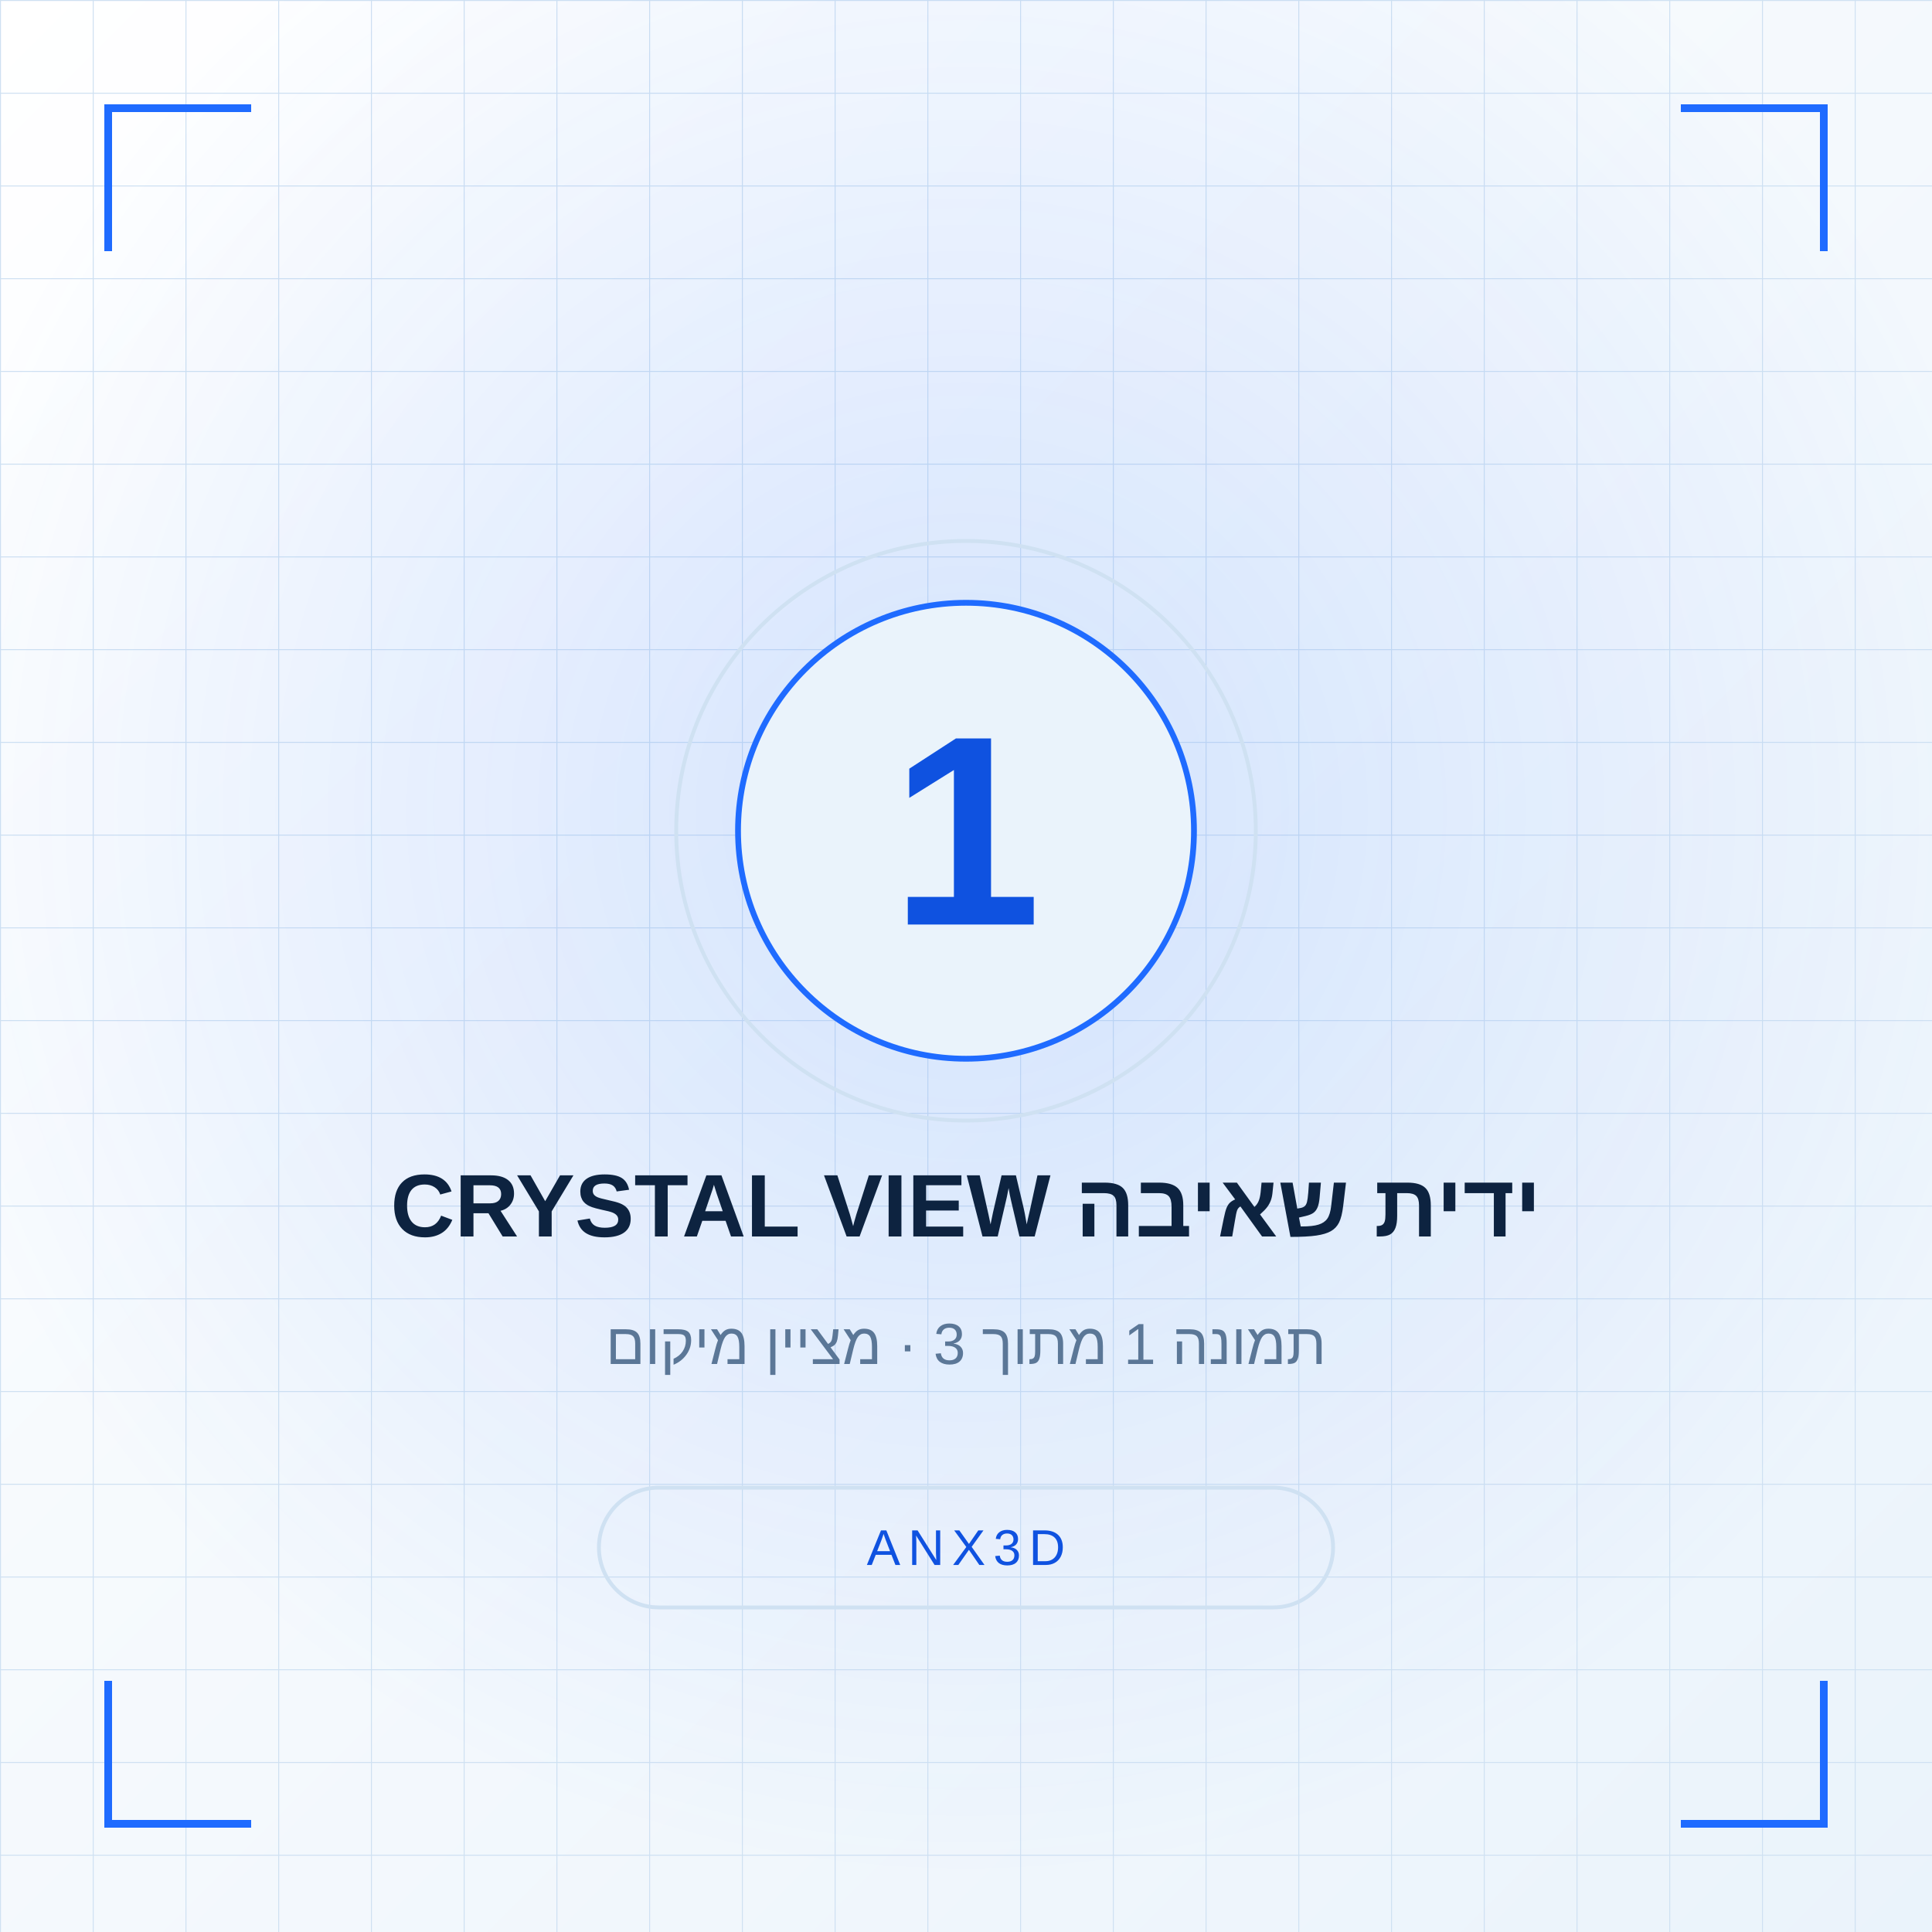
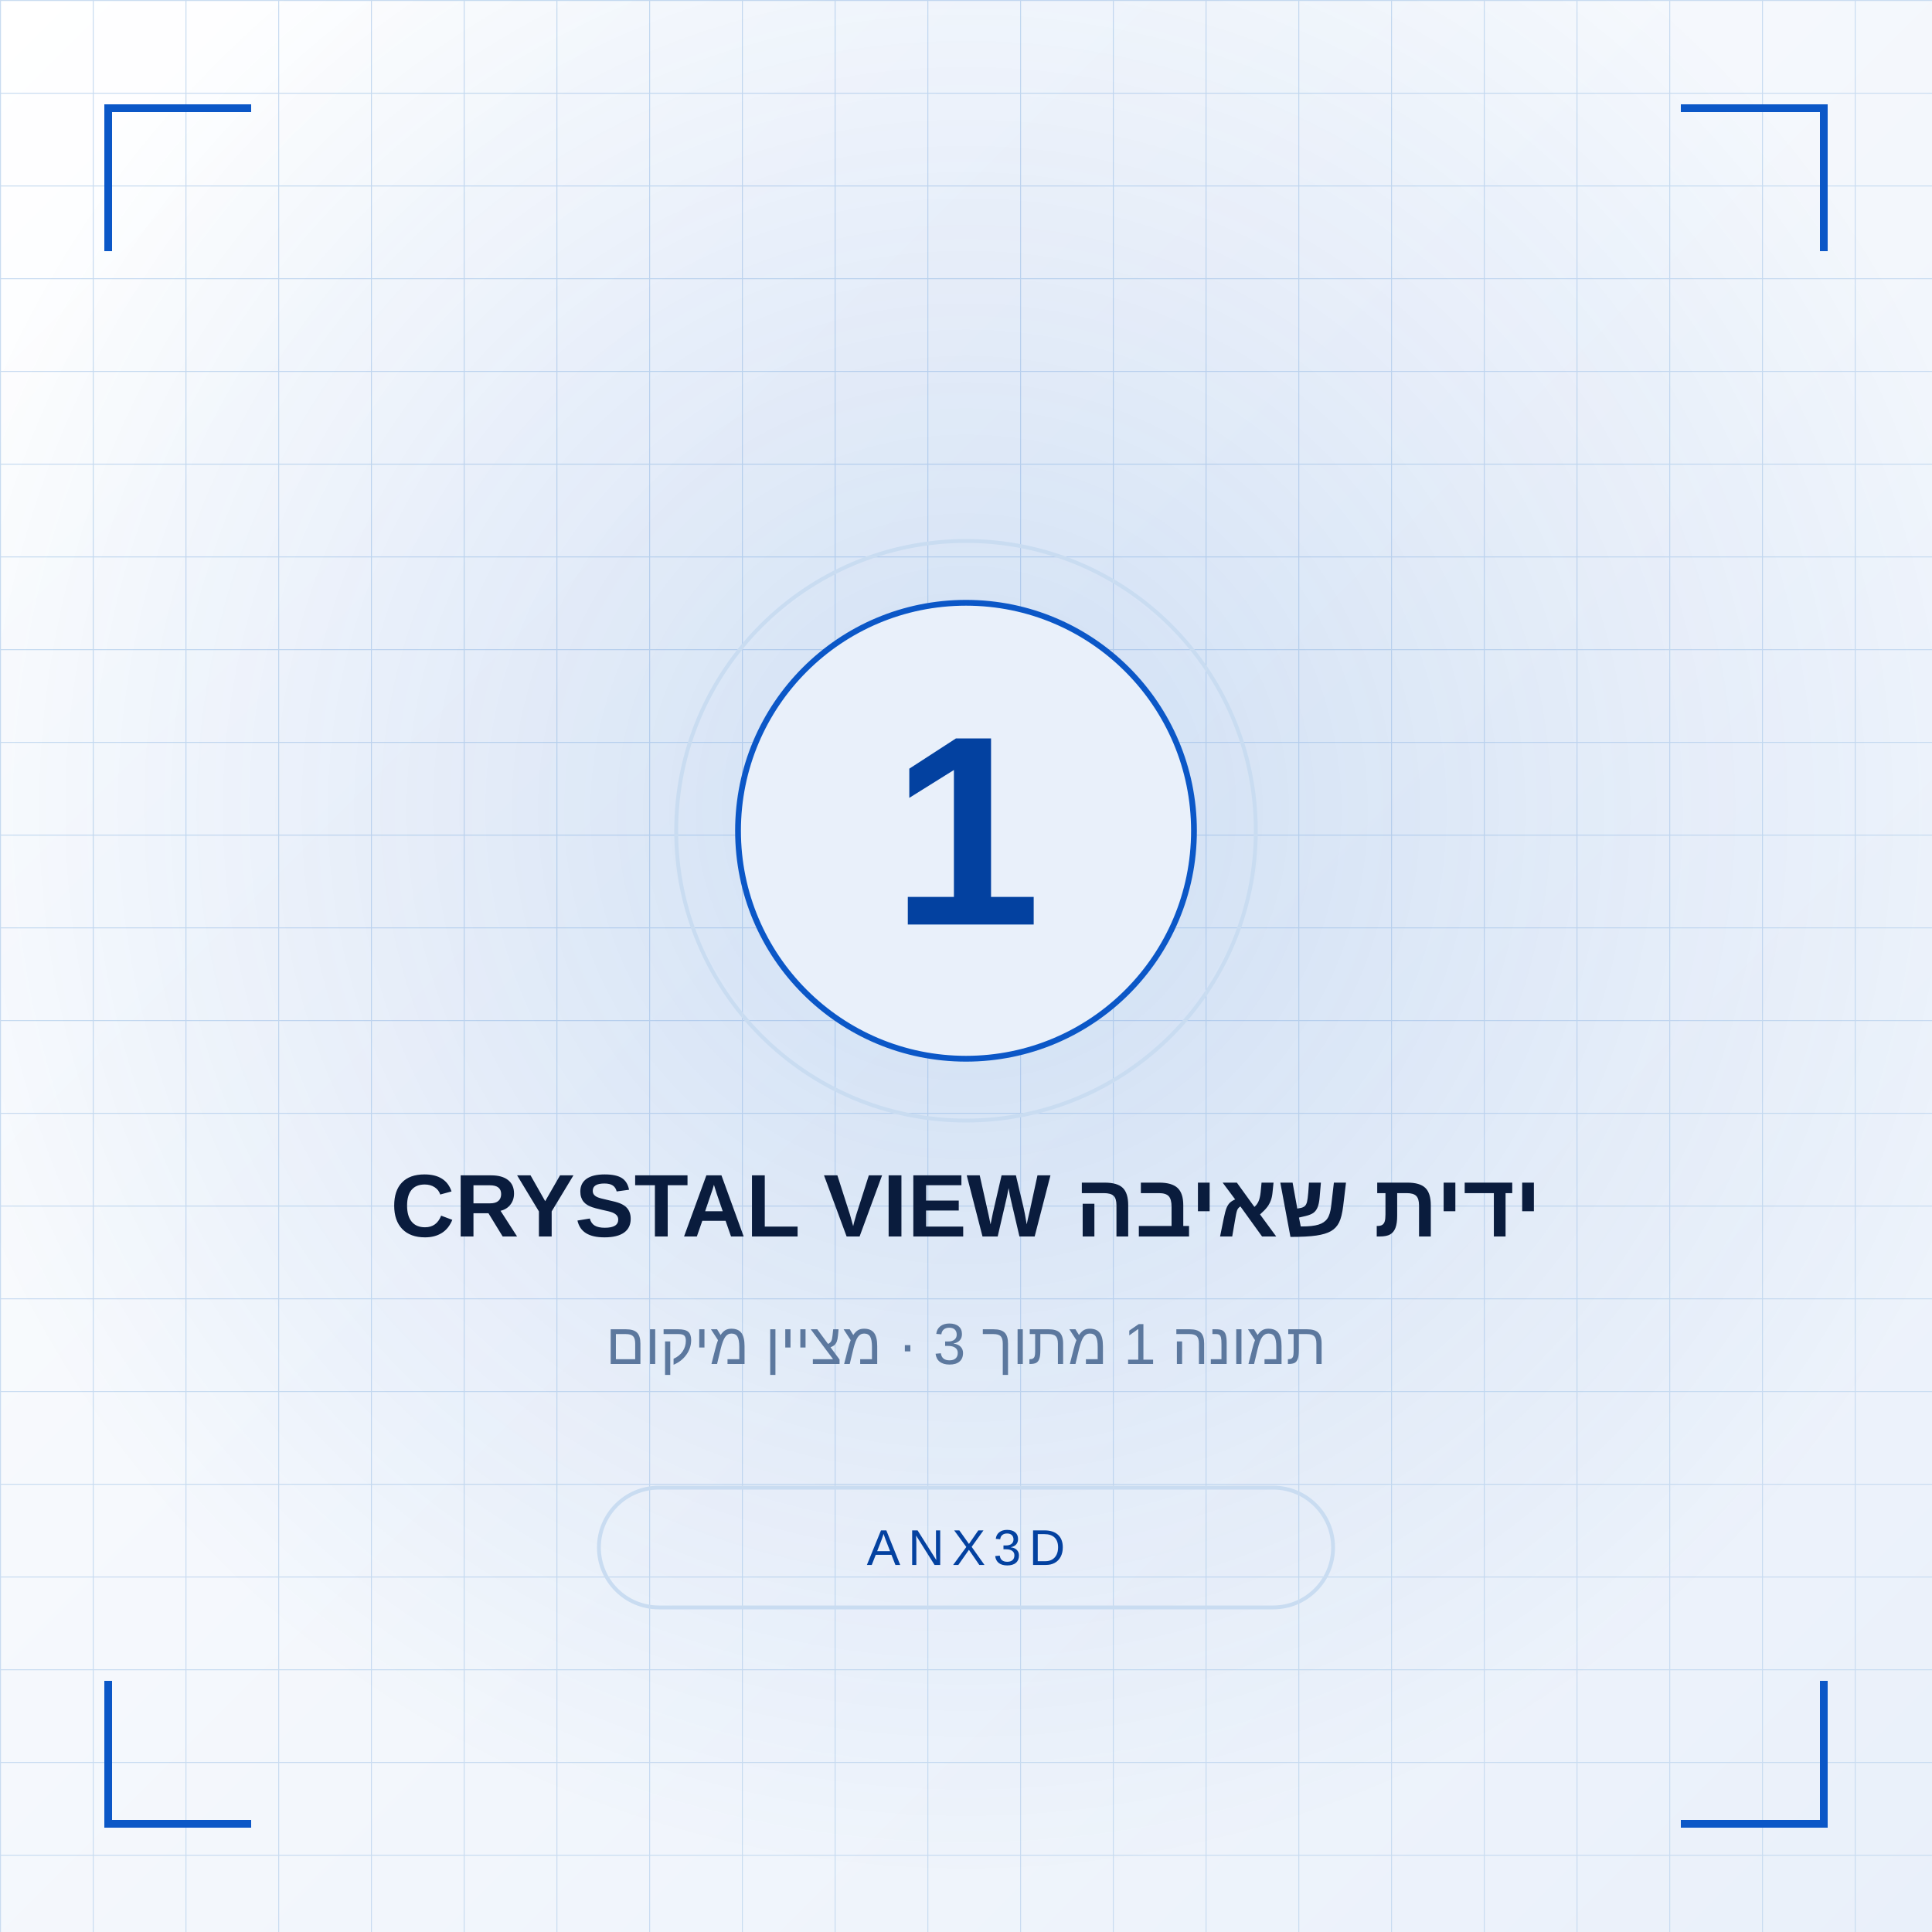
<svg xmlns="http://www.w3.org/2000/svg" width="1000" height="1000" viewBox="0 0 1000 1000" role="img" aria-label="ידית שאיבה CRYSTAL VIEW — תמונה 1 מתוך 3 (מציין מיקום)">
  <defs>
    <linearGradient id="bg" x1="0" y1="0" x2="1" y2="1">
      <stop offset="0%" stop-color="#ffffff" />
-       <stop offset="100%" stop-color="#eaf3fb" />
+       <stop offset="100%" stop-color="#e9f0fa" />
    </linearGradient>
    <pattern id="grid" width="48" height="48" patternUnits="userSpaceOnUse">
-       <path d="M48 0H0V48" fill="none" stroke="#cfe1f2" stroke-width="1" />
+       <path d="M48 0H0V48" fill="none" stroke="#c9dcf1" stroke-width="1" />
    </pattern>
    <radialGradient id="glow" cx="50%" cy="42%" r="55%">
-       <stop offset="0%" stop-color="#1f6bff" stop-opacity="0.16" />
-       <stop offset="100%" stop-color="#1f6bff" stop-opacity="0" />
+       <stop offset="0%" stop-color="#0b57c7" stop-opacity="0.16" />
+       <stop offset="100%" stop-color="#0b57c7" stop-opacity="0" />
    </radialGradient>
  </defs>
  <rect width="1000" height="1000" fill="url(#bg)" />
  <rect width="1000" height="1000" fill="url(#grid)" />
  <rect width="1000" height="1000" fill="url(#glow)" />
-   <path d="M56 128V56h72" fill="none" stroke="#1f6bff" stroke-width="4" stroke-linecap="square" />
-   <path d="M872 56h72v72" fill="none" stroke="#1f6bff" stroke-width="4" stroke-linecap="square" />
-   <path d="M944 872v72h-72" fill="none" stroke="#1f6bff" stroke-width="4" stroke-linecap="square" />
-   <path d="M128 944H56v-72" fill="none" stroke="#1f6bff" stroke-width="4" stroke-linecap="square" />
-   <circle cx="500" cy="430" r="150" fill="none" stroke="#cfe1f2" stroke-width="2" />
-   <circle cx="500" cy="430" r="118" fill="#eaf3fb" stroke="#1f6bff" stroke-width="3" />
-   <text x="500" y="430" text-anchor="middle" dominant-baseline="central" font-family="Heebo, Arial, sans-serif" font-size="140" font-weight="700" fill="#0f52e0">1</text>
-   <text x="500" y="640" text-anchor="middle" direction="rtl" font-family="Heebo, Arial, sans-serif" font-size="46" font-weight="700" fill="#0d2340">ידית שאיבה CRYSTAL VIEW</text>
-   <text x="500" y="706" text-anchor="middle" direction="rtl" font-family="Heebo, Arial, sans-serif" font-size="30" fill="#5b7797">תמונה 1 מתוך 3 · מציין מיקום</text>
-   <rect x="310" y="770" width="380" height="62" rx="31" fill="none" stroke="#cfe1f2" stroke-width="2" />
-   <text x="500" y="801" text-anchor="middle" dominant-baseline="central" font-family="Heebo, Arial, sans-serif" font-size="26" letter-spacing="4" fill="#0f52e0">ANX3D</text>
+   <path d="M56 128V56h72" fill="none" stroke="#0b57c7" stroke-width="4" stroke-linecap="square" />
+   <path d="M872 56h72v72" fill="none" stroke="#0b57c7" stroke-width="4" stroke-linecap="square" />
+   <path d="M944 872v72h-72" fill="none" stroke="#0b57c7" stroke-width="4" stroke-linecap="square" />
+   <path d="M128 944H56v-72" fill="none" stroke="#0b57c7" stroke-width="4" stroke-linecap="square" />
+   <circle cx="500" cy="430" r="150" fill="none" stroke="#c9dcf1" stroke-width="2" />
+   <circle cx="500" cy="430" r="118" fill="#e9f0fa" stroke="#0b57c7" stroke-width="3" />
+   <text x="500" y="430" text-anchor="middle" dominant-baseline="central" font-family="Heebo, Arial, sans-serif" font-size="140" font-weight="700" fill="#0341a0">1</text>
+   <text x="500" y="640" text-anchor="middle" direction="rtl" font-family="Heebo, Arial, sans-serif" font-size="46" font-weight="700" fill="#0a1c3d">ידית שאיבה CRYSTAL VIEW</text>
+   <text x="500" y="706" text-anchor="middle" direction="rtl" font-family="Heebo, Arial, sans-serif" font-size="30" fill="#5c789e">תמונה 1 מתוך 3 · מציין מיקום</text>
+   <rect x="310" y="770" width="380" height="62" rx="31" fill="none" stroke="#c9dcf1" stroke-width="2" />
+   <text x="500" y="801" text-anchor="middle" dominant-baseline="central" font-family="Heebo, Arial, sans-serif" font-size="26" letter-spacing="4" fill="#0341a0">ANX3D</text>
</svg>
